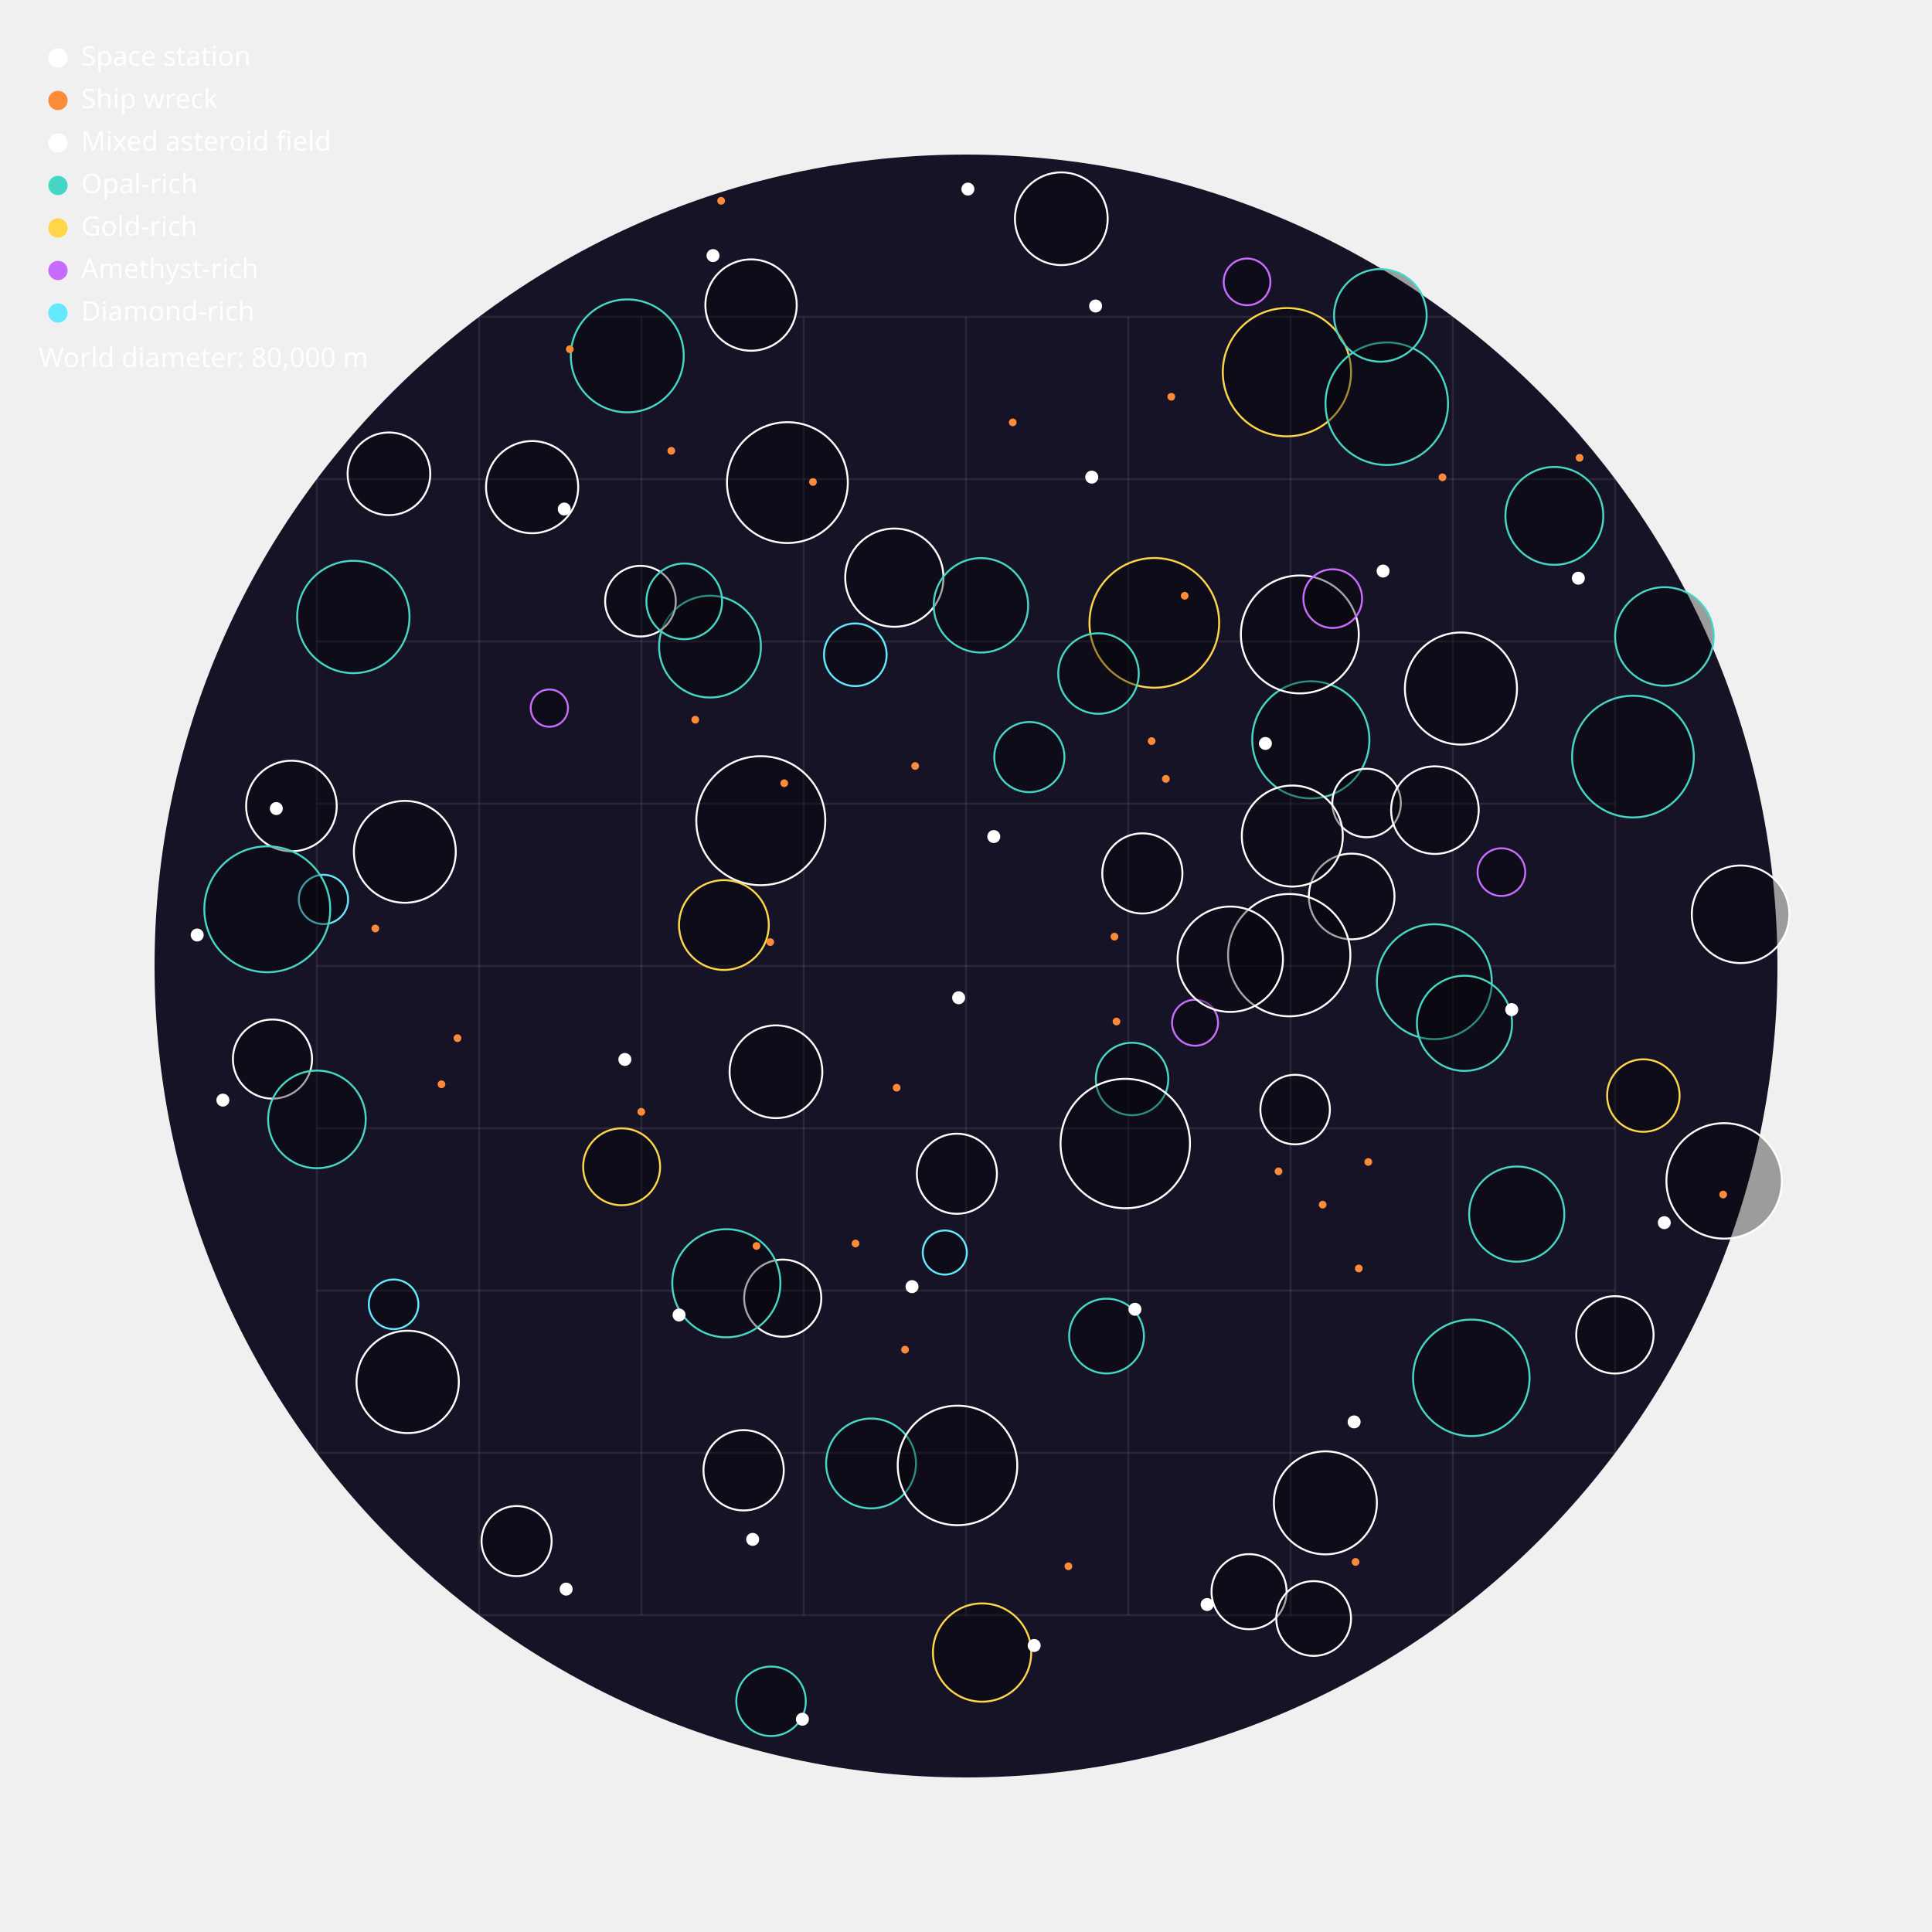
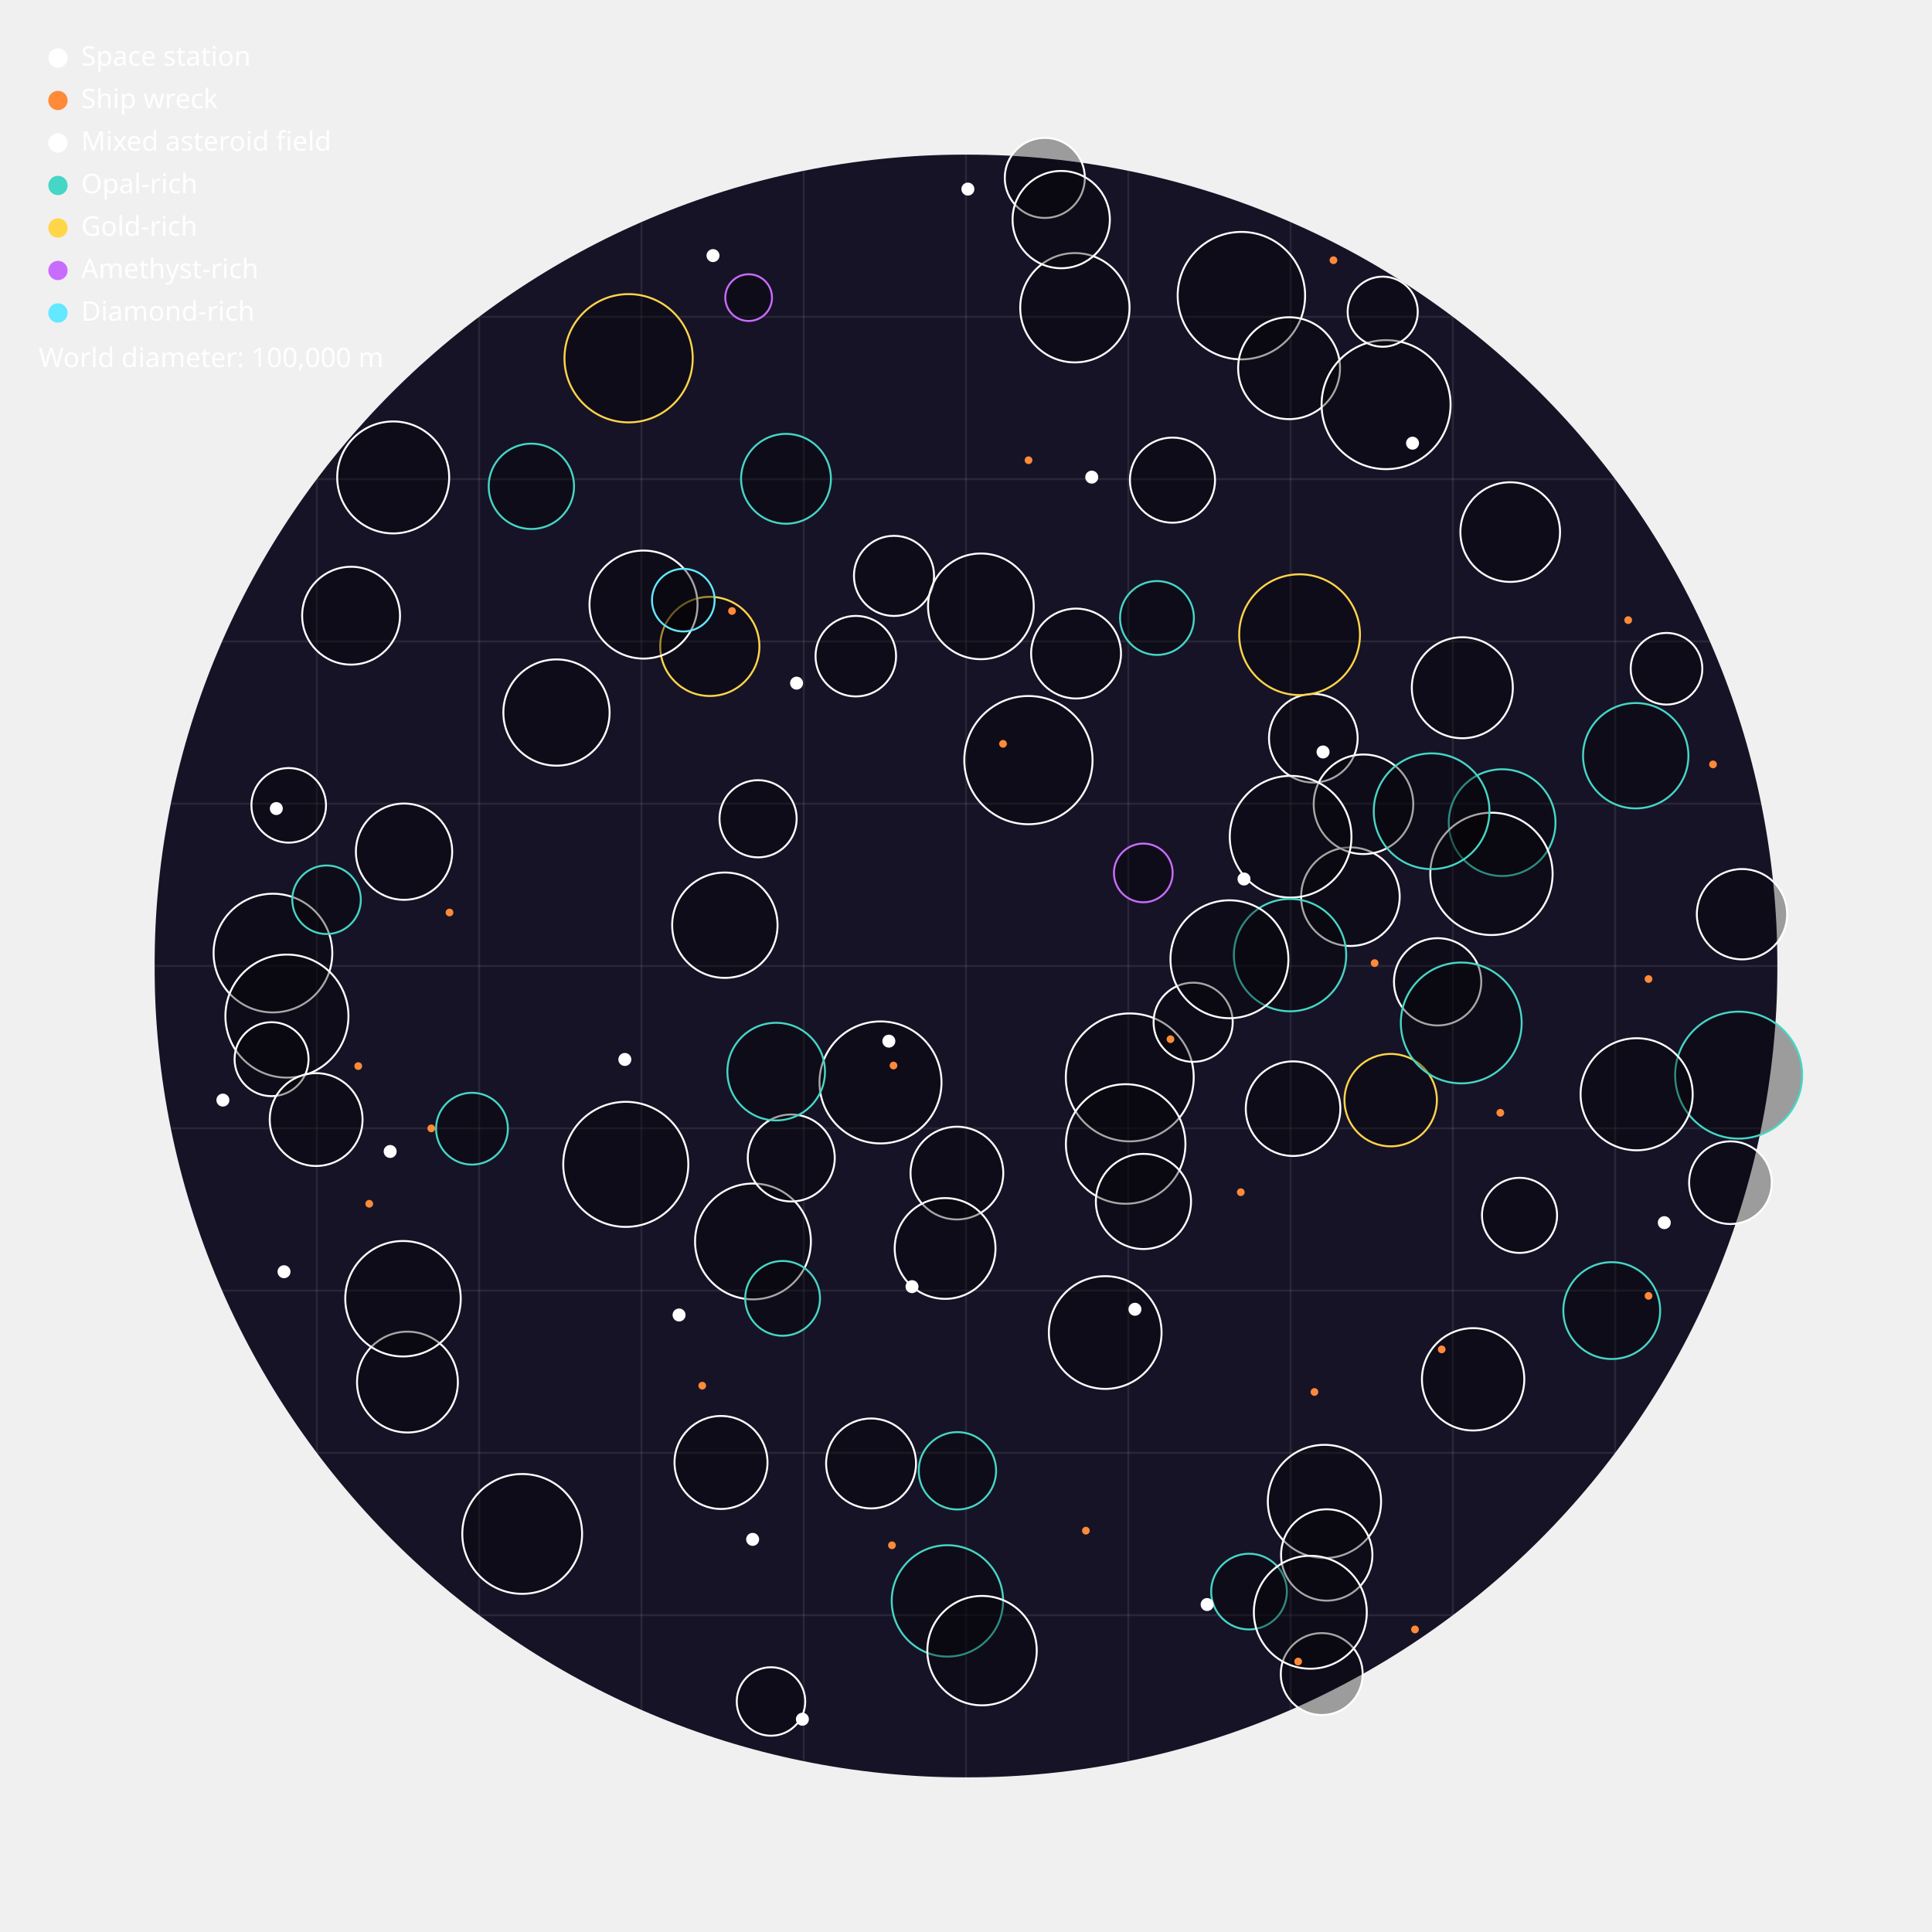
<svg xmlns="http://www.w3.org/2000/svg" viewBox="0 0 1000 1000" style="background:#100c1c;font:14px sans-serif">
  <defs>
    <clipPath id="world">
      <circle cx="500" cy="500" r="420" />
    </clipPath>
  </defs>
  <circle cx="500" cy="500" r="420" fill="#171326" />
  <g clip-path="url(#world)" stroke="#fff" stroke-opacity=".08">
-     <line x1="164" y1="164" x2="164" y2="836" />
-     <line x1="164" y1="164" x2="836" y2="164" />
-     <line x1="248" y1="164" x2="248" y2="836" />
-     <line x1="164" y1="248" x2="836" y2="248" />
-     <line x1="332" y1="164" x2="332" y2="836" />
-     <line x1="164" y1="332" x2="836" y2="332" />
-     <line x1="416" y1="164" x2="416" y2="836" />
-     <line x1="164" y1="416" x2="836" y2="416" />
-     <line x1="500" y1="164" x2="500" y2="836" />
-     <line x1="164" y1="500" x2="836" y2="500" />
-     <line x1="584" y1="164" x2="584" y2="836" />
-     <line x1="164" y1="584" x2="836" y2="584" />
-     <line x1="668" y1="164" x2="668" y2="836" />
-     <line x1="164" y1="668" x2="836" y2="668" />
-     <line x1="752" y1="164" x2="752" y2="836" />
-     <line x1="164" y1="752" x2="836" y2="752" />
-     <line x1="836" y1="164" x2="836" y2="836" />
-     <line x1="164" y1="836" x2="836" y2="836" />
+     <line x1="80" y1="80" x2="80" y2="920" />
+     <line x1="80" y1="80" x2="920" y2="80" />
+     <line x1="164" y1="80" x2="164" y2="920" />
+     <line x1="80" y1="164" x2="920" y2="164" />
+     <line x1="248" y1="80" x2="248" y2="920" />
+     <line x1="80" y1="248" x2="920" y2="248" />
+     <line x1="332" y1="80" x2="332" y2="920" />
+     <line x1="80" y1="332" x2="920" y2="332" />
+     <line x1="416" y1="80" x2="416" y2="920" />
+     <line x1="80" y1="416" x2="920" y2="416" />
+     <line x1="500" y1="80" x2="500" y2="920" />
+     <line x1="80" y1="500" x2="920" y2="500" />
+     <line x1="584" y1="80" x2="584" y2="920" />
+     <line x1="80" y1="584" x2="920" y2="584" />
+     <line x1="668" y1="80" x2="668" y2="920" />
+     <line x1="80" y1="668" x2="920" y2="668" />
+     <line x1="752" y1="80" x2="752" y2="920" />
+     <line x1="80" y1="752" x2="920" y2="752" />
+     <line x1="836" y1="80" x2="836" y2="920" />
+     <line x1="80" y1="836" x2="920" y2="836" />
+     <line x1="920" y1="80" x2="920" y2="920" />
+     <line x1="80" y1="920" x2="920" y2="920" />
  </g>
-   <circle cx="597.469" cy="322.394" r="33.564" fill="black" fill-opacity=".35" stroke="#ffd54a" />
-   <circle cx="150.843" cy="417.179" r="23.438" fill="black" fill-opacity=".35" stroke="white" />
-   <circle cx="284.338" cy="366.519" r="9.649" fill="black" fill-opacity=".35" stroke="#c86cff" />
-   <circle cx="861.492" cy="329.43" r="25.507" fill="black" fill-opacity=".35" stroke="#45d6c5" />
-   <circle cx="201.316" cy="245.241" r="21.397" fill="black" fill-opacity=".35" stroke="white" />
-   <circle cx="141.032" cy="548.166" r="20.485" fill="black" fill-opacity=".35" stroke="white" />
-   <circle cx="678.479" cy="382.939" r="30.316" fill="black" fill-opacity=".35" stroke="#45d6c5" />
-   <circle cx="742.408" cy="508.123" r="29.741" fill="black" fill-opacity=".35" stroke="#45d6c5" />
-   <circle cx="585.96" cy="558.472" r="18.759" fill="black" fill-opacity=".35" stroke="#45d6c5" />
-   <circle cx="686.015" cy="777.868" r="26.66" fill="black" fill-opacity=".35" stroke="white" />
-   <circle cx="568.58" cy="348.619" r="20.845" fill="black" fill-opacity=".35" stroke="#45d6c5" />
-   <circle cx="572.745" cy="691.539" r="19.361" fill="black" fill-opacity=".35" stroke="#45d6c5" />
-   <circle cx="699.613" cy="464.001" r="22.184" fill="black" fill-opacity=".35" stroke="white" />
-   <circle cx="384.898" cy="761.019" r="20.794" fill="black" fill-opacity=".35" stroke="white" />
-   <circle cx="618.552" cy="529.36" r="11.896" fill="black" fill-opacity=".35" stroke="#c86cff" />
-   <circle cx="707.347" cy="415.635" r="17.745" fill="black" fill-opacity=".35" stroke="white" />
-   <circle cx="845.218" cy="391.612" r="31.496" fill="black" fill-opacity=".35" stroke="#45d6c5" />
-   <circle cx="367.495" cy="334.689" r="26.347" fill="black" fill-opacity=".35" stroke="#45d6c5" />
-   <circle cx="321.752" cy="603.925" r="19.918" fill="black" fill-opacity=".35" stroke="#ffd54a" />
-   <circle cx="442.709" cy="338.909" r="16.217" fill="black" fill-opacity=".35" stroke="#62e8ff" />
-   <circle cx="405.136" cy="671.931" r="19.973" fill="black" fill-opacity=".35" stroke="white" />
-   <circle cx="645.472" cy="145.892" r="12.087" fill="black" fill-opacity=".35" stroke="#c86cff" />
-   <circle cx="164.04" cy="579.392" r="25.259" fill="black" fill-opacity=".35" stroke="#45d6c5" />
-   <circle cx="399.091" cy="880.585" r="17.992" fill="black" fill-opacity=".35" stroke="#45d6c5" />
-   <circle cx="331.505" cy="311.157" r="18.292" fill="black" fill-opacity=".35" stroke="white" />
-   <circle cx="275.422" cy="252.14" r="23.846" fill="black" fill-opacity=".35" stroke="white" />
-   <circle cx="804.532" cy="267.023" r="25.324" fill="black" fill-opacity=".35" stroke="#45d6c5" />
-   <circle cx="668.902" cy="432.731" r="26.139" fill="black" fill-opacity=".35" stroke="white" />
-   <circle cx="209.542" cy="440.904" r="26.365" fill="black" fill-opacity=".35" stroke="white" />
-   <circle cx="211.007" cy="715.278" r="26.484" fill="black" fill-opacity=".35" stroke="white" />
-   <circle cx="532.789" cy="391.865" r="18.162" fill="black" fill-opacity=".35" stroke="#45d6c5" />
-   <circle cx="354.163" cy="311.252" r="19.596" fill="black" fill-opacity=".35" stroke="#45d6c5" />
-   <circle cx="393.783" cy="424.787" r="33.381" fill="black" fill-opacity=".35" stroke="white" />
-   <circle cx="388.749" cy="157.897" r="23.635" fill="black" fill-opacity=".35" stroke="white" />
-   <circle cx="401.629" cy="554.728" r="24" fill="black" fill-opacity=".35" stroke="white" />
-   <circle cx="549.334" cy="113.216" r="24" fill="black" fill-opacity=".35" stroke="white" />
-   <circle cx="900.926" cy="473.239" r="25.251" fill="black" fill-opacity=".35" stroke="white" />
-   <circle cx="267.387" cy="797.666" r="18.147" fill="black" fill-opacity=".35" stroke="white" />
-   <circle cx="182.884" cy="319.342" r="29.073" fill="black" fill-opacity=".35" stroke="#45d6c5" />
-   <circle cx="756.182" cy="356.379" r="29.006" fill="black" fill-opacity=".35" stroke="white" />
-   <circle cx="666.109" cy="192.64" r="33.192" fill="black" fill-opacity=".35" stroke="#ffd54a" />
-   <circle cx="761.546" cy="713.171" r="30.148" fill="black" fill-opacity=".35" stroke="#45d6c5" />
-   <circle cx="835.867" cy="690.911" r="20.023" fill="black" fill-opacity=".35" stroke="white" />
-   <circle cx="672.789" cy="328.387" r="30.514" fill="black" fill-opacity=".35" stroke="white" />
-   <circle cx="646.515" cy="823.852" r="19.438" fill="black" fill-opacity=".35" stroke="white" />
-   <circle cx="717.791" cy="208.965" r="31.713" fill="black" fill-opacity=".35" stroke="#45d6c5" />
-   <circle cx="689.819" cy="309.85" r="15.192" fill="black" fill-opacity=".35" stroke="#c86cff" />
-   <circle cx="495.276" cy="607.528" r="20.733" fill="black" fill-opacity=".35" stroke="white" />
-   <circle cx="892.416" cy="611.232" r="29.881" fill="black" fill-opacity=".35" stroke="white" />
-   <circle cx="714.471" cy="163.242" r="23.959" fill="black" fill-opacity=".35" stroke="#45d6c5" />
-   <circle cx="667.302" cy="494.383" r="31.653" fill="black" fill-opacity=".35" stroke="white" />
-   <circle cx="850.602" cy="567.052" r="18.766" fill="black" fill-opacity=".35" stroke="#ffd54a" />
-   <circle cx="324.683" cy="184.202" r="29.224" fill="black" fill-opacity=".35" stroke="#45d6c5" />
-   <circle cx="450.865" cy="757.479" r="23.252" fill="black" fill-opacity=".35" stroke="#45d6c5" />
-   <circle cx="495.603" cy="758.512" r="30.933" fill="black" fill-opacity=".35" stroke="white" />
-   <circle cx="636.784" cy="496.494" r="27.268" fill="black" fill-opacity=".35" stroke="white" />
-   <circle cx="785.064" cy="628.412" r="24.624" fill="black" fill-opacity=".35" stroke="#45d6c5" />
-   <circle cx="489.028" cy="648.301" r="11.414" fill="black" fill-opacity=".35" stroke="#62e8ff" />
-   <circle cx="758.015" cy="529.664" r="24.622" fill="black" fill-opacity=".35" stroke="#45d6c5" />
-   <circle cx="591.278" cy="452.082" r="20.754" fill="black" fill-opacity=".35" stroke="white" />
-   <circle cx="462.907" cy="299" r="25.422" fill="black" fill-opacity=".35" stroke="white" />
-   <circle cx="203.724" cy="675.101" r="12.834" fill="black" fill-opacity=".35" stroke="#62e8ff" />
-   <circle cx="167.422" cy="465.542" r="12.757" fill="black" fill-opacity=".35" stroke="#62e8ff" />
-   <circle cx="138.338" cy="470.641" r="32.581" fill="black" fill-opacity=".35" stroke="#45d6c5" />
-   <circle cx="777.133" cy="451.406" r="12.344" fill="black" fill-opacity=".35" stroke="#c86cff" />
-   <circle cx="508.327" cy="855.359" r="25.433" fill="black" fill-opacity=".35" stroke="#ffd54a" />
-   <circle cx="507.731" cy="313.312" r="24.436" fill="black" fill-opacity=".35" stroke="#45d6c5" />
-   <circle cx="679.943" cy="837.737" r="19.346" fill="black" fill-opacity=".35" stroke="white" />
-   <circle cx="407.561" cy="249.792" r="31.268" fill="black" fill-opacity=".35" stroke="white" />
-   <circle cx="582.436" cy="591.89" r="33.493" fill="black" fill-opacity=".35" stroke="white" />
-   <circle cx="374.693" cy="478.8" r="23.239" fill="black" fill-opacity=".35" stroke="#ffd54a" />
-   <circle cx="670.356" cy="574.315" r="17.996" fill="black" fill-opacity=".35" stroke="white" />
-   <circle cx="375.948" cy="664.208" r="27.979" fill="black" fill-opacity=".35" stroke="#45d6c5" />
-   <circle cx="742.709" cy="419.317" r="22.674" fill="black" fill-opacity=".35" stroke="white" />
-   <circle cx="654.964" cy="384.812" r="3.36" fill="white" />
+   <circle cx="389.737" cy="642.571" r="29.976" fill="black" fill-opacity=".35" stroke="white" />
+   <circle cx="373.195" cy="756.968" r="24.06" fill="black" fill-opacity=".35" stroke="white" />
+   <circle cx="540.793" cy="92.087" r="20.723" fill="black" fill-opacity=".35" stroke="white" />
+   <circle cx="141.276" cy="493.309" r="30.719" fill="black" fill-opacity=".35" stroke="white" />
+   <circle cx="777.499" cy="425.791" r="27.622" fill="black" fill-opacity=".35" stroke="#45d6c5" />
+   <circle cx="556.968" cy="338.275" r="23.262" fill="black" fill-opacity=".35" stroke="white" />
+   <circle cx="862.584" cy="346.142" r="18.538" fill="black" fill-opacity=".35" stroke="white" />
+   <circle cx="606.87" cy="248.523" r="22.03" fill="black" fill-opacity=".35" stroke="white" />
+   <circle cx="781.687" cy="275.402" r="25.781" fill="black" fill-opacity=".35" stroke="white" />
+   <circle cx="148.513" cy="525.931" r="31.843" fill="black" fill-opacity=".35" stroke="white" />
+   <circle cx="244.299" cy="584.207" r="18.587" fill="black" fill-opacity=".35" stroke="#45d6c5" />
+   <circle cx="409.553" cy="599.361" r="22.513" fill="black" fill-opacity=".35" stroke="white" />
+   <circle cx="834.239" cy="678.357" r="25.057" fill="black" fill-opacity=".35" stroke="#45d6c5" />
+   <circle cx="684.124" cy="866.487" r="21.201" fill="black" fill-opacity=".35" stroke="white" />
+   <circle cx="556.362" cy="159.284" r="28.29" fill="black" fill-opacity=".35" stroke="white" />
+   <circle cx="455.745" cy="560.263" r="31.573" fill="black" fill-opacity=".35" stroke="white" />
+   <circle cx="899.925" cy="556.487" r="32.863" fill="black" fill-opacity=".35" stroke="#45d6c5" />
+   <circle cx="490.377" cy="828.621" r="28.823" fill="black" fill-opacity=".35" stroke="#45d6c5" />
+   <circle cx="719.815" cy="569.427" r="23.911" fill="black" fill-opacity=".35" stroke="#ffd54a" />
+   <circle cx="598.854" cy="319.869" r="19.117" fill="black" fill-opacity=".35" stroke="#45d6c5" />
+   <circle cx="149.438" cy="416.846" r="19.307" fill="black" fill-opacity=".35" stroke="white" />
+   <circle cx="288.037" cy="368.809" r="27.495" fill="black" fill-opacity=".35" stroke="white" />
+   <circle cx="203.517" cy="247.118" r="28.978" fill="black" fill-opacity=".35" stroke="white" />
+   <circle cx="140.562" cy="548.229" r="19.138" fill="black" fill-opacity=".35" stroke="white" />
+   <circle cx="679.769" cy="382.093" r="22.945" fill="black" fill-opacity=".35" stroke="white" />
+   <circle cx="744.107" cy="508.18" r="22.592" fill="black" fill-opacity=".35" stroke="white" />
+   <circle cx="584.764" cy="557.659" r="33.104" fill="black" fill-opacity=".35" stroke="white" />
+   <circle cx="685.534" cy="777.15" r="29.303" fill="black" fill-opacity=".35" stroke="white" />
+   <circle cx="572.053" cy="689.717" r="29.168" fill="black" fill-opacity=".35" stroke="white" />
+   <circle cx="698.968" cy="464.118" r="25.507" fill="black" fill-opacity=".35" stroke="white" />
+   <circle cx="617.571" cy="529.117" r="20.485" fill="black" fill-opacity=".35" stroke="white" />
+   <circle cx="705.737" cy="416.29" r="25.763" fill="black" fill-opacity=".35" stroke="white" />
+   <circle cx="846.651" cy="391.162" r="27.268" fill="black" fill-opacity=".35" stroke="#45d6c5" />
+   <circle cx="367.407" cy="334.578" r="25.664" fill="black" fill-opacity=".35" stroke="#ffd54a" />
+   <circle cx="323.906" cy="602.669" r="32.368" fill="black" fill-opacity=".35" stroke="white" />
+   <circle cx="442.965" cy="339.63" r="20.845" fill="black" fill-opacity=".35" stroke="white" />
+   <circle cx="405.08" cy="672.033" r="19.361" fill="black" fill-opacity=".35" stroke="#45d6c5" />
+   <circle cx="642.543" cy="153.02" r="32.982" fill="black" fill-opacity=".35" stroke="white" />
+   <circle cx="163.633" cy="579.488" r="24.017" fill="black" fill-opacity=".35" stroke="white" />
+   <circle cx="399.064" cy="880.685" r="17.72" fill="black" fill-opacity=".35" stroke="white" />
+   <circle cx="333.084" cy="312.926" r="27.958" fill="black" fill-opacity=".35" stroke="white" />
+   <circle cx="275.038" cy="251.717" r="22.091" fill="black" fill-opacity=".35" stroke="#45d6c5" />
+   <circle cx="668.019" cy="433.083" r="31.496" fill="black" fill-opacity=".35" stroke="white" />
+   <circle cx="209.13" cy="440.821" r="24.915" fill="black" fill-opacity=".35" stroke="white" />
+   <circle cx="210.898" cy="715.359" r="26.098" fill="black" fill-opacity=".35" stroke="white" />
+   <circle cx="532.311" cy="393.44" r="33.187" fill="black" fill-opacity=".35" stroke="white" />
+   <circle cx="353.685" cy="310.633" r="16.217" fill="black" fill-opacity=".35" stroke="#62e8ff" />
+   <circle cx="392.382" cy="423.795" r="19.973" fill="black" fill-opacity=".35" stroke="white" />
+   <circle cx="387.497" cy="154.048" r="12.087" fill="black" fill-opacity=".35" stroke="#c86cff" />
+   <circle cx="401.749" cy="554.661" r="25.259" fill="black" fill-opacity=".35" stroke="#45d6c5" />
+   <circle cx="549.278" cy="113.66" r="25.176" fill="black" fill-opacity=".35" stroke="white" />
+   <circle cx="901.66" cy="473.19" r="23.374" fill="black" fill-opacity=".35" stroke="white" />
+   <circle cx="270.286" cy="793.957" r="31.005" fill="black" fill-opacity=".35" stroke="white" />
+   <circle cx="181.72" cy="318.679" r="25.324" fill="black" fill-opacity=".35" stroke="white" />
+   <circle cx="756.902" cy="355.976" r="26.139" fill="black" fill-opacity=".35" stroke="white" />
+   <circle cx="667.224" cy="190.576" r="26.365" fill="black" fill-opacity=".35" stroke="white" />
+   <circle cx="762.486" cy="713.936" r="26.484" fill="black" fill-opacity=".35" stroke="white" />
+   <circle cx="672.663" cy="328.512" r="31.258" fill="black" fill-opacity=".35" stroke="#ffd54a" />
+   <circle cx="646.493" cy="823.803" r="19.596" fill="black" fill-opacity=".35" stroke="#45d6c5" />
+   <circle cx="717.435" cy="209.442" r="33.381" fill="black" fill-opacity=".35" stroke="white" />
+   <circle cx="686.717" cy="804.848" r="23.635" fill="black" fill-opacity=".35" stroke="white" />
+   <circle cx="495.291" cy="607.186" r="24" fill="black" fill-opacity=".35" stroke="white" />
+   <circle cx="895.678" cy="612.157" r="21.399" fill="black" fill-opacity=".35" stroke="white" />
+   <circle cx="715.686" cy="161.334" r="18.147" fill="black" fill-opacity=".35" stroke="white" />
+   <circle cx="667.726" cy="494.369" r="29.073" fill="black" fill-opacity=".35" stroke="#45d6c5" />
+   <circle cx="847.12" cy="566.386" r="29.006" fill="black" fill-opacity=".35" stroke="white" />
+   <circle cx="325.365" cy="185.43" r="33.192" fill="black" fill-opacity=".35" stroke="#ffd54a" />
+   <circle cx="450.866" cy="757.475" r="23.268" fill="black" fill-opacity=".35" stroke="white" />
+   <circle cx="495.556" cy="761.28" r="20.023" fill="black" fill-opacity=".35" stroke="#45d6c5" />
+   <circle cx="636.35" cy="496.505" r="30.514" fill="black" fill-opacity=".35" stroke="white" />
+   <circle cx="786.506" cy="629.061" r="19.438" fill="black" fill-opacity=".35" stroke="white" />
+   <circle cx="489.183" cy="646.207" r="26.081" fill="black" fill-opacity=".35" stroke="white" />
+   <circle cx="756.342" cy="529.472" r="31.272" fill="black" fill-opacity=".35" stroke="#45d6c5" />
+   <circle cx="591.771" cy="451.823" r="15.192" fill="black" fill-opacity=".35" stroke="#c86cff" />
+   <circle cx="462.737" cy="298.08" r="20.733" fill="black" fill-opacity=".35" stroke="white" />
+   <circle cx="208.594" cy="672.223" r="29.881" fill="black" fill-opacity=".35" stroke="white" />
+   <circle cx="169.019" cy="465.708" r="17.739" fill="black" fill-opacity=".35" stroke="#45d6c5" />
+   <circle cx="771.975" cy="452.311" r="31.653" fill="black" fill-opacity=".35" stroke="white" />
+   <circle cx="508.304" cy="854.36" r="28.314" fill="black" fill-opacity=".35" stroke="white" />
+   <circle cx="507.709" cy="313.843" r="27.352" fill="black" fill-opacity=".35" stroke="white" />
+   <circle cx="678.219" cy="834.5" r="29.224" fill="black" fill-opacity=".35" stroke="white" />
+   <circle cx="406.833" cy="247.823" r="23.252" fill="black" fill-opacity=".35" stroke="#45d6c5" />
+   <circle cx="582.644" cy="592.121" r="30.933" fill="black" fill-opacity=".35" stroke="white" />
+   <circle cx="375.185" cy="478.883" r="27.268" fill="black" fill-opacity=".35" stroke="white" />
+   <circle cx="669.287" cy="573.849" r="24.475" fill="black" fill-opacity=".35" stroke="white" />
+   <circle cx="740.991" cy="419.888" r="29.948" fill="black" fill-opacity=".35" stroke="#45d6c5" />
+   <circle cx="591.846" cy="621.869" r="24.622" fill="black" fill-opacity=".35" stroke="white" />
+   <circle cx="684.805" cy="389.218" r="3.36" fill="white" />
+   <circle cx="460.07" cy="538.89" r="3.36" fill="white" />
+   <circle cx="731.125" cy="229.387" r="3.36" fill="white" />
+   <circle cx="147.007" cy="658.241" r="3.36" fill="white" />
+   <circle cx="412.302" cy="353.59" r="3.36" fill="white" />
+   <circle cx="201.948" cy="596.003" r="3.36" fill="white" />
  <circle cx="472.059" cy="665.962" r="3.36" fill="white" />
  <circle cx="415.318" cy="889.87" r="3.36" fill="white" />
  <circle cx="389.564" cy="796.779" r="3.36" fill="white" />
  <circle cx="565.084" cy="246.965" r="3.36" fill="white" />
  <circle cx="624.81" cy="830.502" r="3.36" fill="white" />
  <circle cx="143.022" cy="418.507" r="3.36" fill="white" />
+   <circle cx="643.894" cy="454.973" r="3.36" fill="white" />
  <circle cx="115.366" cy="569.41" r="3.36" fill="white" />
  <circle cx="587.443" cy="677.681" r="3.36" fill="white" />
  <circle cx="351.485" cy="680.634" r="3.36" fill="white" />
  <circle cx="500.978" cy="97.875" r="3.36" fill="white" />
  <circle cx="323.416" cy="548.377" r="3.36" fill="white" />
  <circle cx="369.051" cy="132.296" r="3.36" fill="white" />
  <circle cx="861.441" cy="632.841" r="3.36" fill="white" />
-   <circle cx="292.058" cy="263.486" r="3.36" fill="white" />
-   <circle cx="496.188" cy="516.433" r="3.36" fill="white" />
-   <circle cx="700.89" cy="735.975" r="3.36" fill="white" />
-   <circle cx="514.384" cy="433.004" r="3.36" fill="white" />
-   <circle cx="816.95" cy="299.274" r="3.36" fill="white" />
-   <circle cx="535.278" cy="851.711" r="3.36" fill="white" />
-   <circle cx="715.883" cy="295.575" r="3.36" fill="white" />
-   <circle cx="102.071" cy="483.965" r="3.36" fill="white" />
-   <circle cx="293.035" cy="822.522" r="3.36" fill="white" />
-   <circle cx="782.468" cy="522.566" r="3.36" fill="white" />
-   <circle cx="567.071" cy="158.394" r="3.36" fill="white" />
-   <circle cx="701.636" cy="808.455" r="2" fill="#ff8a38" />
-   <circle cx="236.797" cy="537.355" r="2" fill="#ff8a38" />
-   <circle cx="331.929" cy="575.467" r="2" fill="#ff8a38" />
-   <circle cx="294.931" cy="180.739" r="2" fill="#ff8a38" />
-   <circle cx="524.203" cy="218.627" r="2" fill="#ff8a38" />
-   <circle cx="405.928" cy="405.394" r="2" fill="#ff8a38" />
-   <circle cx="391.561" cy="644.911" r="2" fill="#ff8a38" />
-   <circle cx="577.903" cy="528.738" r="2" fill="#ff8a38" />
-   <circle cx="468.45" cy="698.578" r="2" fill="#ff8a38" />
-   <circle cx="194.27" cy="480.592" r="2" fill="#ff8a38" />
-   <circle cx="817.588" cy="236.974" r="2" fill="#ff8a38" />
-   <circle cx="398.672" cy="487.613" r="2" fill="#ff8a38" />
-   <circle cx="708.227" cy="601.427" r="2" fill="#ff8a38" />
-   <circle cx="603.45" cy="403.148" r="2" fill="#ff8a38" />
-   <circle cx="228.511" cy="561.226" r="2" fill="#ff8a38" />
-   <circle cx="553.006" cy="810.697" r="2" fill="#ff8a38" />
-   <circle cx="347.468" cy="233.337" r="2" fill="#ff8a38" />
-   <circle cx="746.62" cy="247.045" r="2" fill="#ff8a38" />
-   <circle cx="891.91" cy="618.286" r="2" fill="#ff8a38" />
-   <circle cx="606.264" cy="205.372" r="2" fill="#ff8a38" />
-   <circle cx="373.263" cy="103.938" r="2" fill="#ff8a38" />
-   <circle cx="420.784" cy="249.481" r="2" fill="#ff8a38" />
-   <circle cx="596.083" cy="383.581" r="2" fill="#ff8a38" />
-   <circle cx="661.753" cy="606.286" r="2" fill="#ff8a38" />
-   <circle cx="703.299" cy="656.55" r="2" fill="#ff8a38" />
-   <circle cx="359.873" cy="372.532" r="2" fill="#ff8a38" />
-   <circle cx="613.196" cy="308.368" r="2" fill="#ff8a38" />
-   <circle cx="473.686" cy="396.47" r="2" fill="#ff8a38" />
-   <circle cx="684.609" cy="623.522" r="2" fill="#ff8a38" />
-   <circle cx="464.11" cy="562.999" r="2" fill="#ff8a38" />
-   <circle cx="442.822" cy="643.642" r="2" fill="#ff8a38" />
-   <circle cx="576.842" cy="484.804" r="2" fill="#ff8a38" />
+   <circle cx="842.747" cy="320.965" r="2" fill="#ff8a38" />
+   <circle cx="853.272" cy="506.747" r="2" fill="#ff8a38" />
+   <circle cx="690.193" cy="134.684" r="2" fill="#ff8a38" />
+   <circle cx="185.431" cy="551.804" r="2" fill="#ff8a38" />
+   <circle cx="562.054" cy="792.274" r="2" fill="#ff8a38" />
+   <circle cx="378.893" cy="316.253" r="2" fill="#ff8a38" />
+   <circle cx="532.371" cy="238.2" r="2" fill="#ff8a38" />
+   <circle cx="232.665" cy="472.31" r="2" fill="#ff8a38" />
+   <circle cx="711.505" cy="498.493" r="2" fill="#ff8a38" />
+   <circle cx="642.23" cy="617.083" r="2" fill="#ff8a38" />
+   <circle cx="732.397" cy="843.4" r="2" fill="#ff8a38" />
+   <circle cx="853.277" cy="670.75" r="2" fill="#ff8a38" />
+   <circle cx="223.231" cy="584.048" r="2" fill="#ff8a38" />
+   <circle cx="191.112" cy="623.071" r="2" fill="#ff8a38" />
+   <circle cx="746.224" cy="698.446" r="2" fill="#ff8a38" />
+   <circle cx="462.474" cy="551.521" r="2" fill="#ff8a38" />
+   <circle cx="671.925" cy="860.009" r="2" fill="#ff8a38" />
+   <circle cx="363.483" cy="717.22" r="2" fill="#ff8a38" />
+   <circle cx="886.654" cy="395.652" r="2" fill="#ff8a38" />
+   <circle cx="605.84" cy="537.89" r="2" fill="#ff8a38" />
+   <circle cx="680.356" cy="720.486" r="2" fill="#ff8a38" />
+   <circle cx="461.672" cy="799.832" r="2" fill="#ff8a38" />
+   <circle cx="519.167" cy="385.006" r="2" fill="#ff8a38" />
+   <circle cx="776.565" cy="575.967" r="2" fill="#ff8a38" />
  <g fill="white">
    <circle cx="30" cy="30" r="5" fill="white" />
    <text x="42" y="34">Space station</text>
    <circle cx="30" cy="52" r="5" fill="#ff8a38" />
    <text x="42" y="56">Ship wreck</text>
    <circle cx="30" cy="74" r="5" fill="white" />
    <text x="42" y="78">Mixed asteroid field</text>
    <circle cx="30" cy="96" r="5" fill="#45d6c5" />
    <text x="42" y="100">Opal-rich</text>
    <circle cx="30" cy="118" r="5" fill="#ffd54a" />
    <text x="42" y="122">Gold-rich</text>
    <circle cx="30" cy="140" r="5" fill="#c86cff" />
    <text x="42" y="144">Amethyst-rich</text>
    <circle cx="30" cy="162" r="5" fill="#62e8ff" />
    <text x="42" y="166">Diamond-rich</text>
-     <text x="20" y="190">World diameter: 80,000 m</text>
+     <text x="20" y="190">World diameter: 100,000 m</text>
  </g>
</svg>
